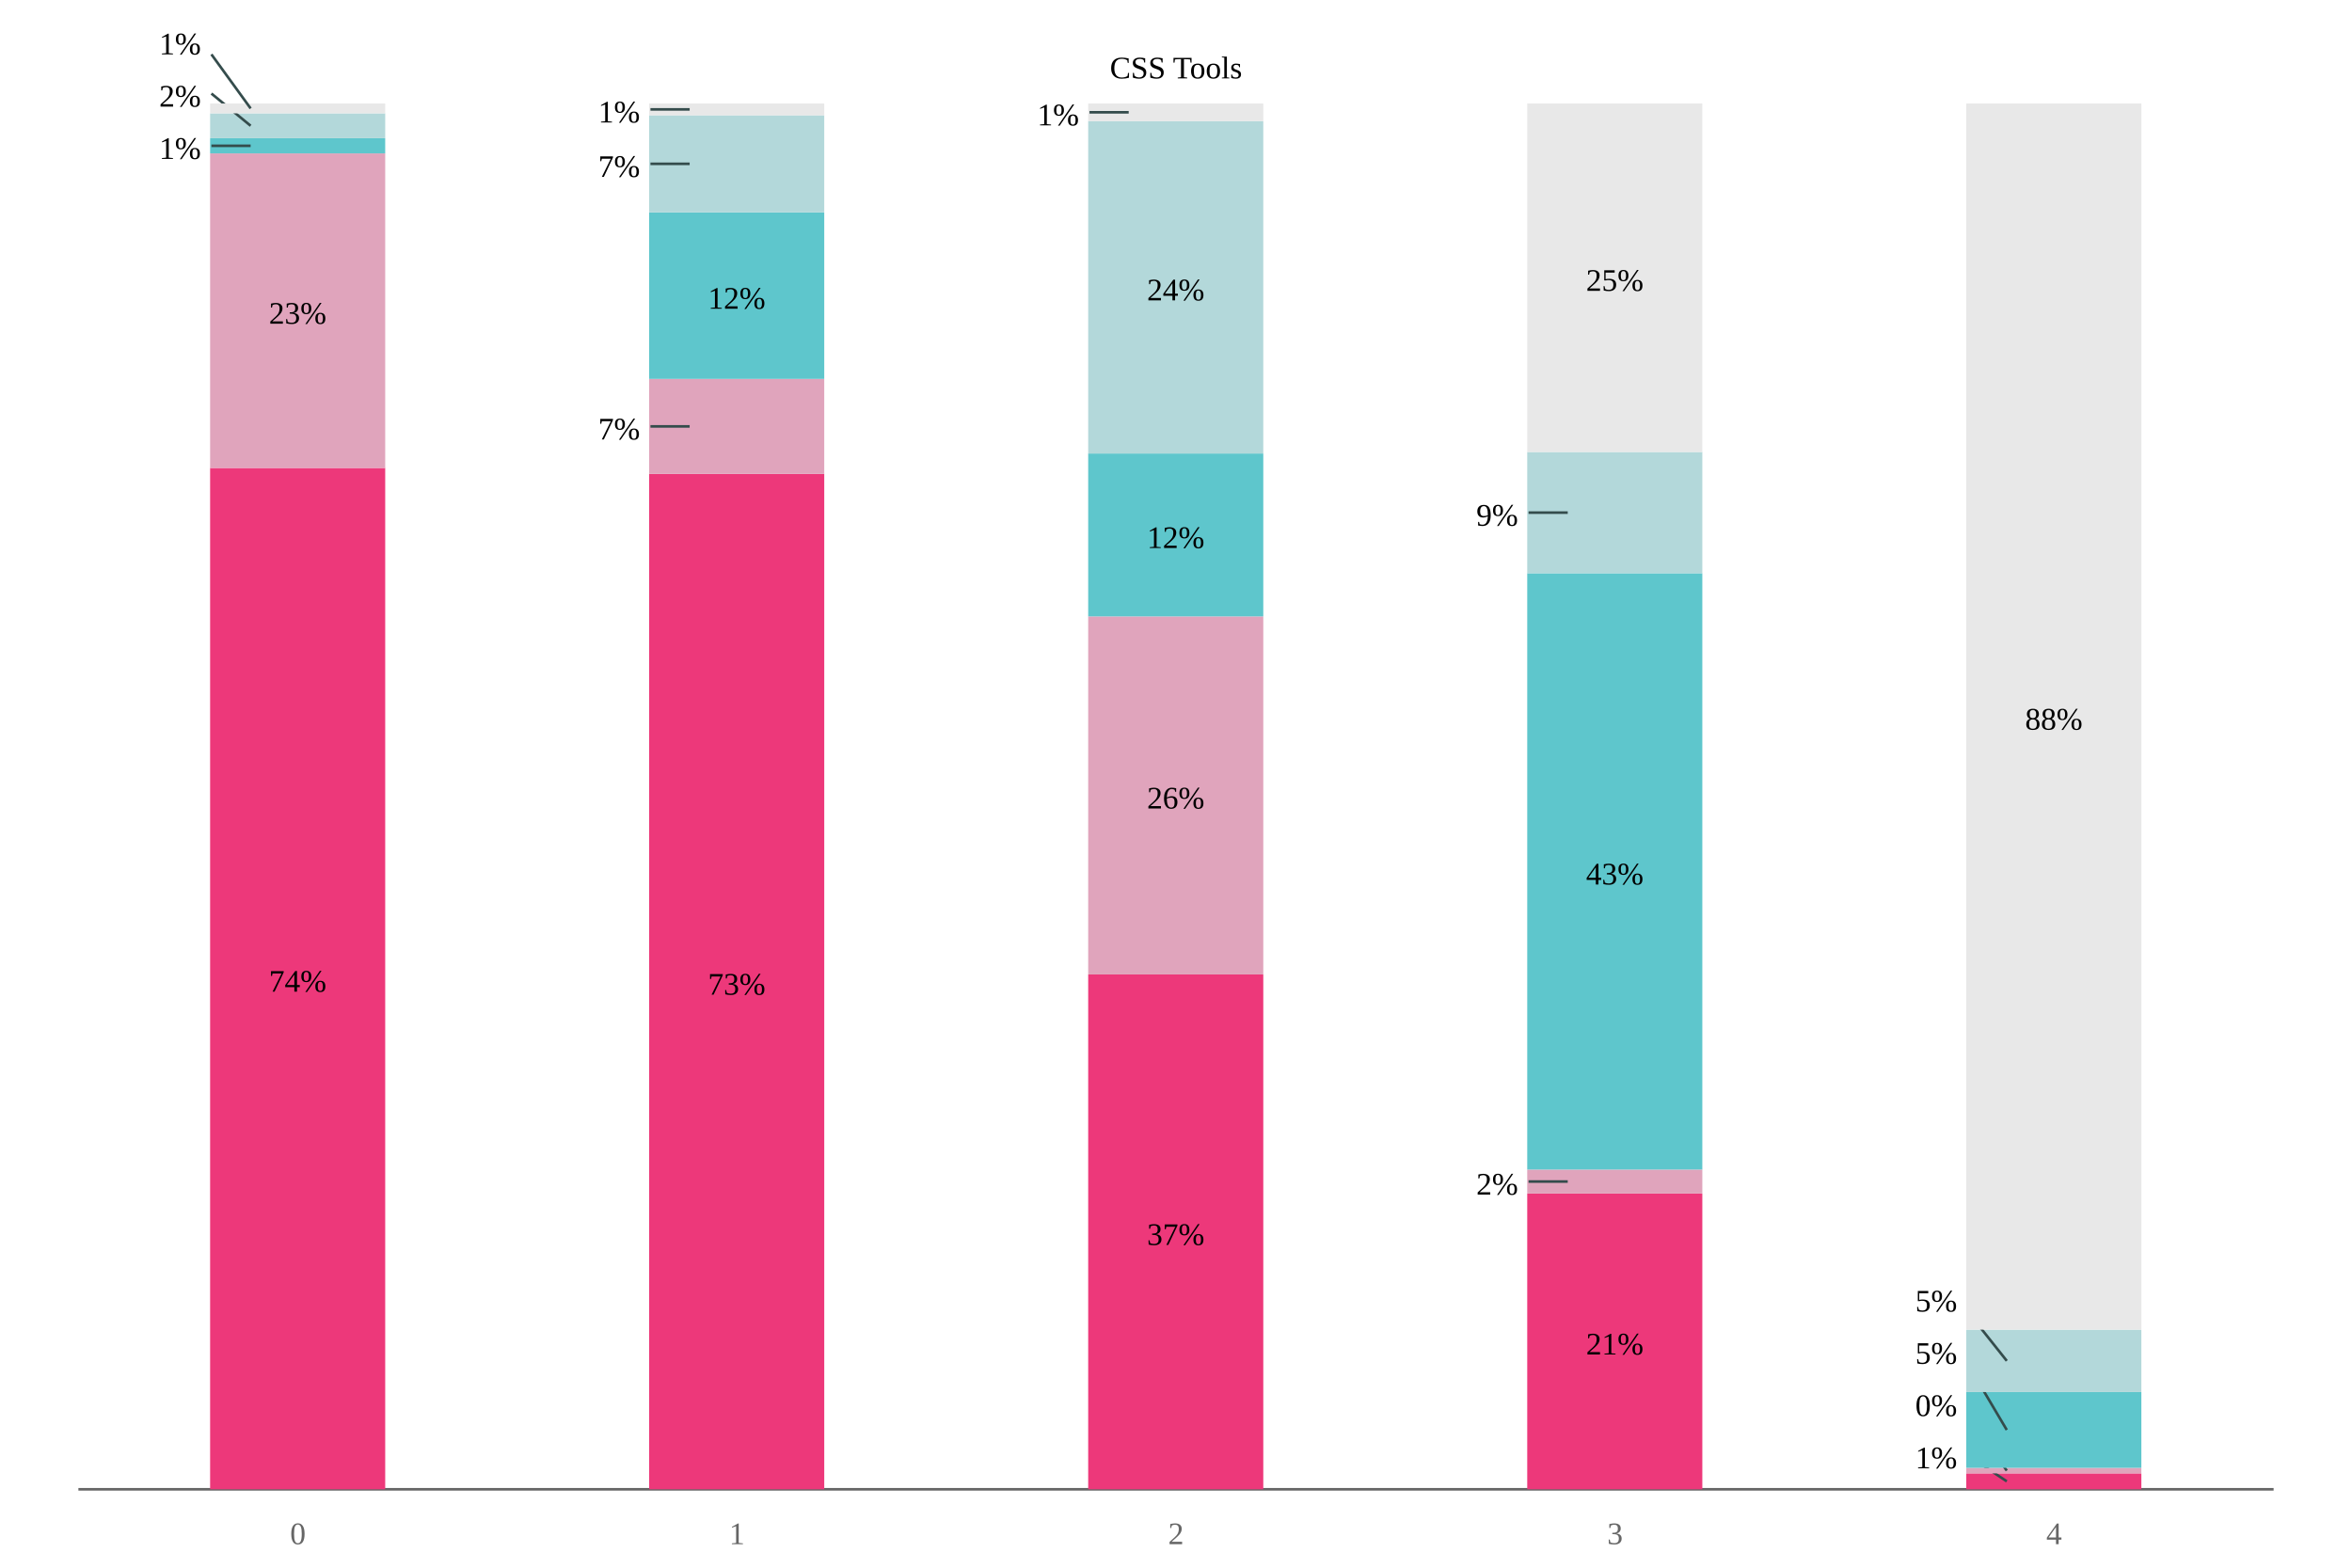
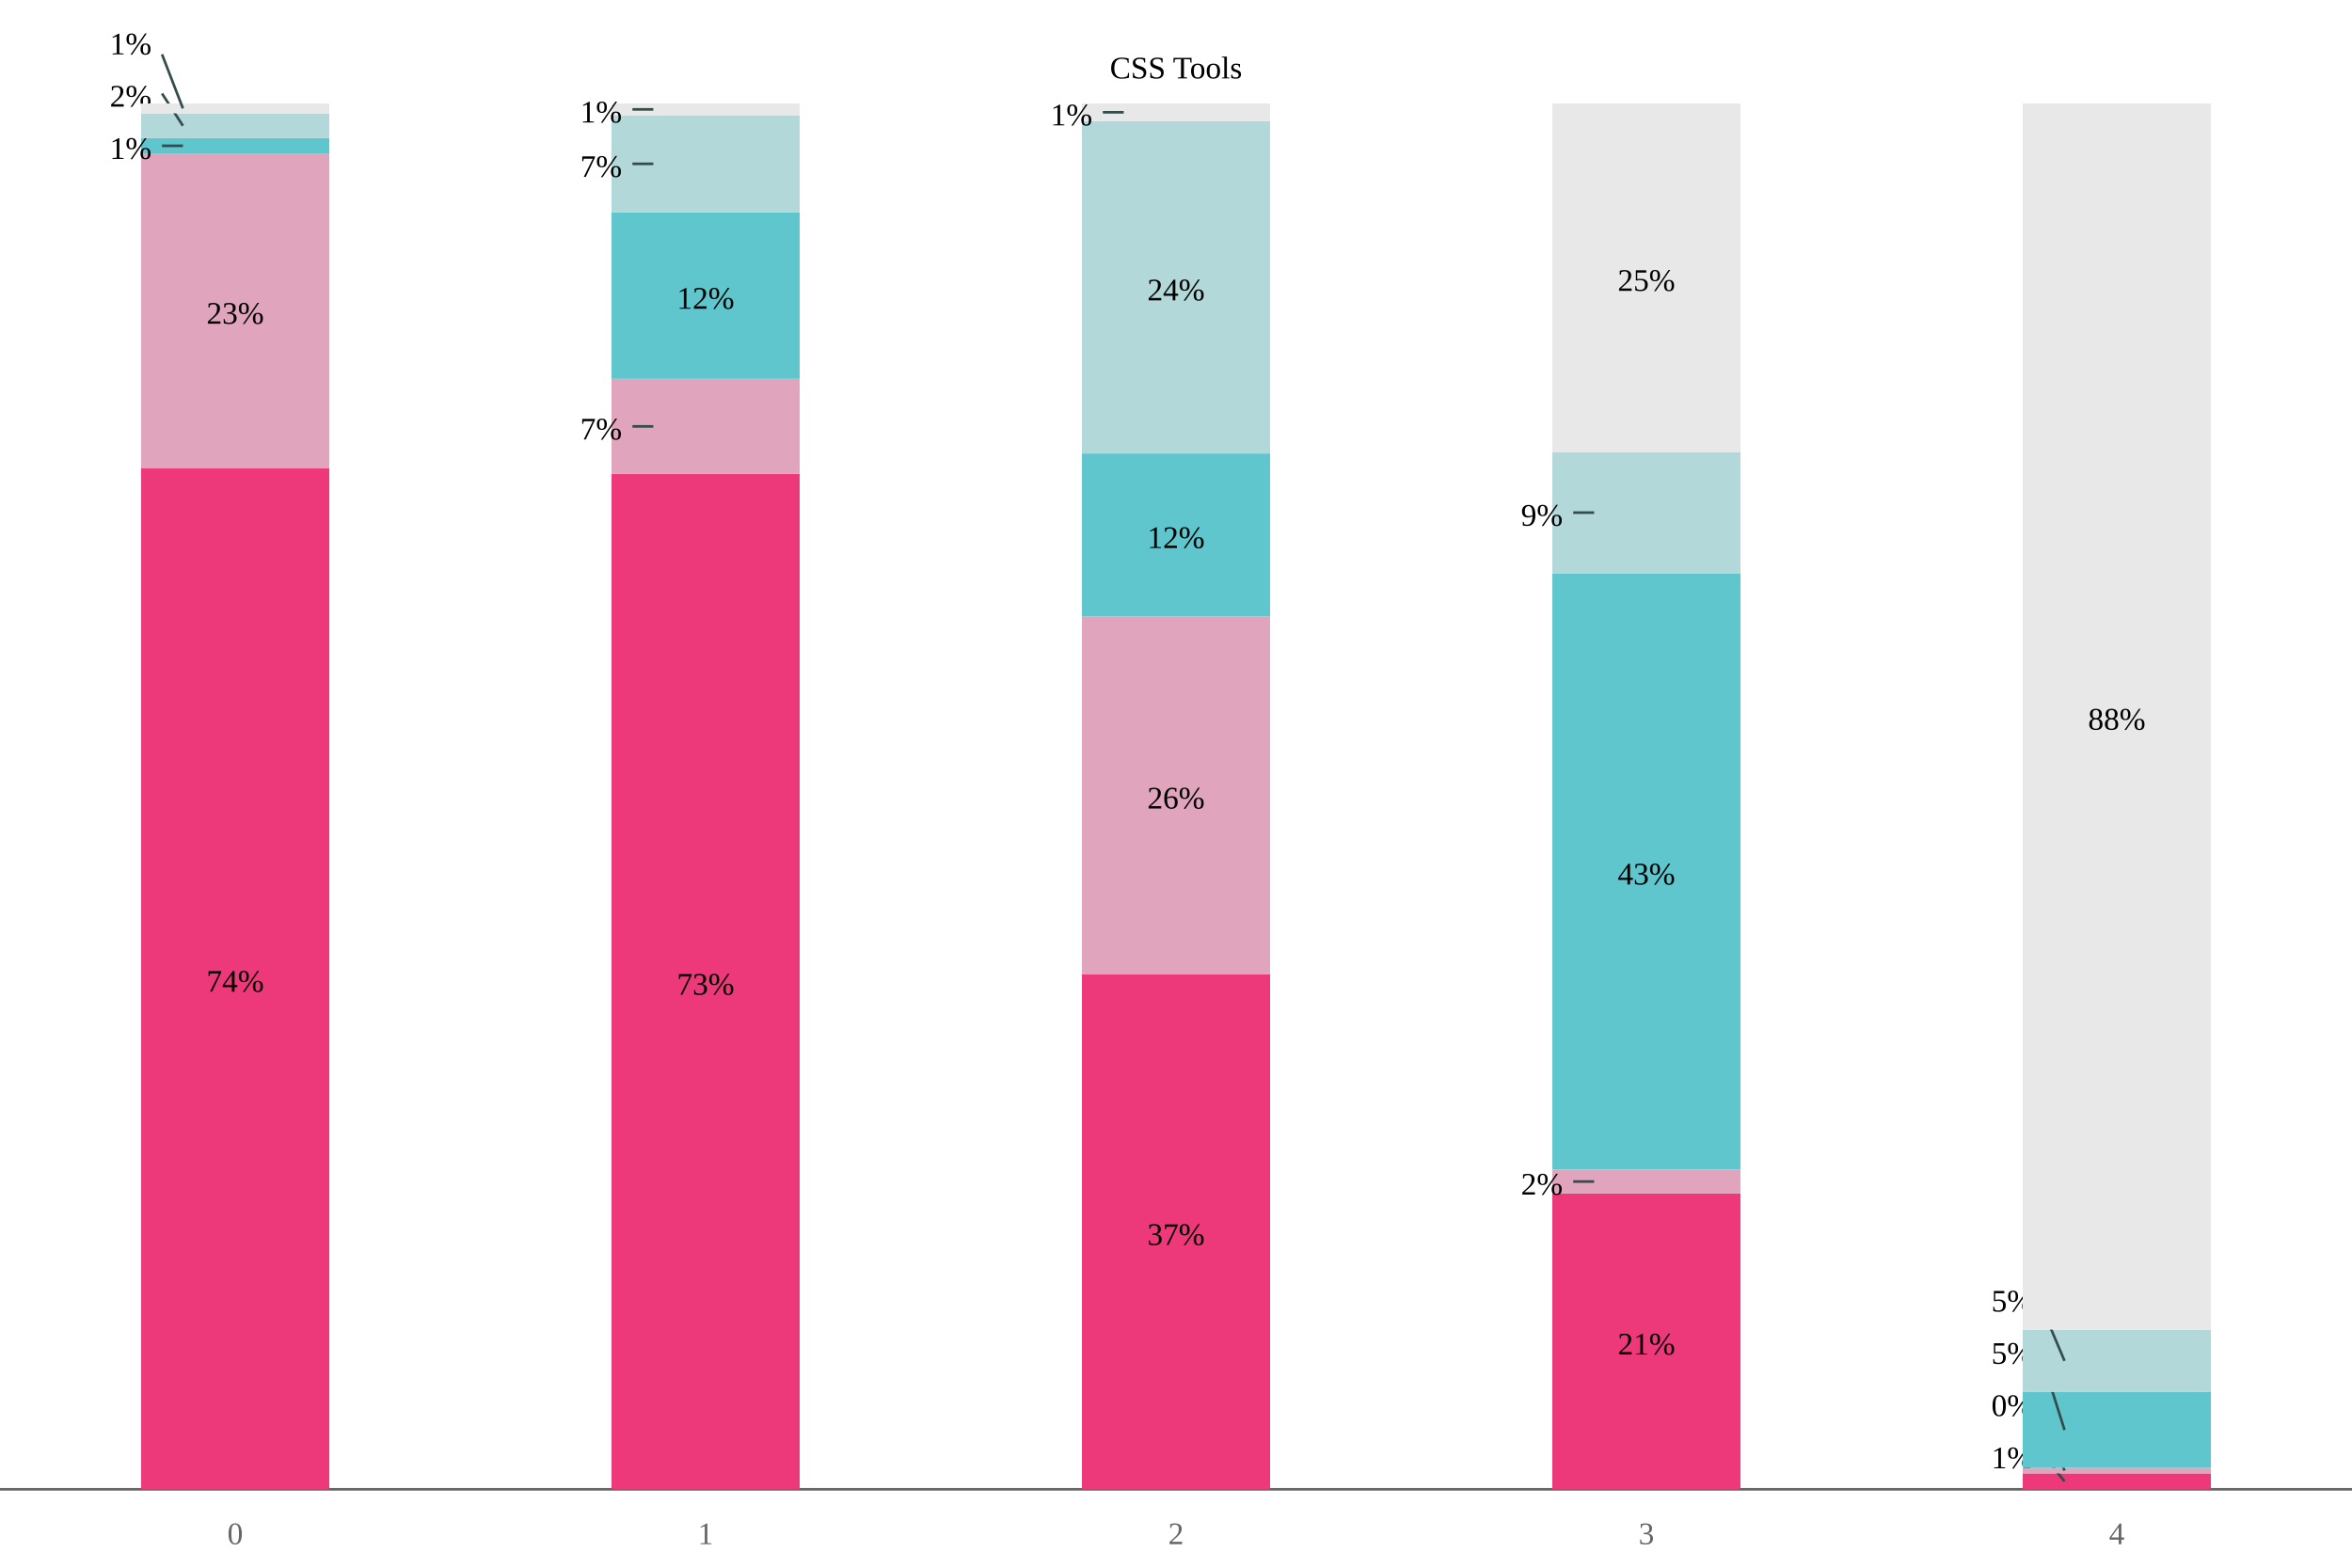
<svg class="recharts-surface" width="900" height="600" viewbox="0 0 900 600" version="1.1" data-reactid="1042">
  <g class="recharts-layer recharts-x-axis" data-reactid="1043">
    <g class="recharts-layer recharts-cartesian-axis" data-reactid="1044">
-       <line class="recharts-cartesian-axis-line" width="840" height="30" x="30" y="570" stroke="#666" fill="none" x1="30" y1="570" x2="870" y2="570" data-reactid="1045" />
+       <line class="recharts-cartesian-axis-line" width="900" height="30" x="0" y="570" stroke="#666" fill="none" x1="0" y1="570" x2="900" y2="570" data-reactid="1045" />
      <g class="recharts-cartesian-axis-ticks" data-reactid="1046">
        <g class="recharts-cartesian-axis-tick" data-reactid="1047">
-           <text dy="15" text-anchor="middle" width="840" height="30" x="114" y="576" stroke="none" fill="#666" class="recharts-cartesian-axis-tick-value" data-reactid="1048">0</text>
+           <text dy="15" text-anchor="middle" width="900" height="30" x="90" y="576" stroke="none" fill="#666" class="recharts-cartesian-axis-tick-value" data-reactid="1048">0</text>
        </g>
        <g class="recharts-cartesian-axis-tick" data-reactid="1049">
-           <text dy="15" text-anchor="middle" width="840" height="30" x="282" y="576" stroke="none" fill="#666" class="recharts-cartesian-axis-tick-value" data-reactid="1050">1</text>
+           <text dy="15" text-anchor="middle" width="900" height="30" x="270" y="576" stroke="none" fill="#666" class="recharts-cartesian-axis-tick-value" data-reactid="1050">1</text>
        </g>
        <g class="recharts-cartesian-axis-tick" data-reactid="1051">
-           <text dy="15" text-anchor="middle" width="840" height="30" x="450" y="576" stroke="none" fill="#666" class="recharts-cartesian-axis-tick-value" data-reactid="1052">2</text>
+           <text dy="15" text-anchor="middle" width="900" height="30" x="450" y="576" stroke="none" fill="#666" class="recharts-cartesian-axis-tick-value" data-reactid="1052">2</text>
        </g>
        <g class="recharts-cartesian-axis-tick" data-reactid="1053">
-           <text dy="15" text-anchor="middle" width="840" height="30" x="618" y="576" stroke="none" fill="#666" class="recharts-cartesian-axis-tick-value" data-reactid="1054">3</text>
+           <text dy="15" text-anchor="middle" width="900" height="30" x="630" y="576" stroke="none" fill="#666" class="recharts-cartesian-axis-tick-value" data-reactid="1054">3</text>
        </g>
        <g class="recharts-cartesian-axis-tick" data-reactid="1055">
-           <text dy="15" text-anchor="middle" width="840" height="30" x="786" y="576" stroke="none" fill="#666" class="recharts-cartesian-axis-tick-value" data-reactid="1056">4</text>
+           <text dy="15" text-anchor="middle" width="900" height="30" x="810" y="576" stroke="none" fill="#666" class="recharts-cartesian-axis-tick-value" data-reactid="1056">4</text>
        </g>
      </g>
    </g>
  </g>
  <g class="recharts-layer recharts-bar-graphical" data-reactid="1057">
    <g class="recharts-layer recharts-bar use-again" data-reactid="1058">
      <g class="recharts-layer recharts-bar-rectangles" data-reactid="1059">
        <g style="transform-origin:center bottom;" data-reactid="1060">
-           <path fill="#ed387a" x="80.4" y="179.094" width="67" height="390.906" stroke="none" stroke-width="1" stroke-dasharray="none" class="recharts-rectangle recharts-bar-rectangle" d="M 80.4,179.094 h 67 v 390.906 h -67 Z" data-reactid="1061" />
+           <path fill="#ed387a" x="54" y="179.094" width="72" height="390.906" stroke="none" stroke-width="1" stroke-dasharray="none" class="recharts-rectangle recharts-bar-rectangle" d="M 54,179.094 h 72 v 390.906 h -72 Z" data-reactid="1061" />
        </g>
        <g style="transform-origin:center bottom;" data-reactid="1062">
-           <path fill="#ed387a" x="248.4" y="181.374" width="67" height="388.626" stroke="none" stroke-width="1" stroke-dasharray="none" class="recharts-rectangle recharts-bar-rectangle" d="M 248.4,181.374 h 67 v 388.626 h -67 Z" data-reactid="1063" />
+           <path fill="#ed387a" x="234" y="181.374" width="72" height="388.626" stroke="none" stroke-width="1" stroke-dasharray="none" class="recharts-rectangle recharts-bar-rectangle" d="M 234,181.374 h 72 v 388.626 h -72 Z" data-reactid="1063" />
        </g>
        <g style="transform-origin:center bottom;" data-reactid="1064">
-           <path fill="#ed387a" x="416.4" y="372.951" width="67" height="197.049" stroke="none" stroke-width="1" stroke-dasharray="none" class="recharts-rectangle recharts-bar-rectangle" d="M 416.4,372.951 h 67 v 197.049 h -67 Z" data-reactid="1065" />
+           <path fill="#ed387a" x="414" y="372.951" width="72" height="197.049" stroke="none" stroke-width="1" stroke-dasharray="none" class="recharts-rectangle recharts-bar-rectangle" d="M 414,372.951 h 72 v 197.049 h -72 Z" data-reactid="1065" />
        </g>
        <g style="transform-origin:center bottom;" data-reactid="1066">
-           <path fill="#ed387a" x="584.4" y="456.798" width="67" height="113.202" stroke="none" stroke-width="1" stroke-dasharray="none" class="recharts-rectangle recharts-bar-rectangle" d="M 584.4,456.798 h 67 v 113.202 h -67 Z" data-reactid="1067" />
+           <path fill="#ed387a" x="594" y="456.798" width="72" height="113.202" stroke="none" stroke-width="1" stroke-dasharray="none" class="recharts-rectangle recharts-bar-rectangle" d="M 594,456.798 h 72 v 113.202 h -72 Z" data-reactid="1067" />
        </g>
        <g style="transform-origin:center bottom;" data-reactid="1068">
-           <path fill="#ed387a" x="752.4" y="563.901" width="67" height="6.099" stroke="none" stroke-width="1" stroke-dasharray="none" class="recharts-rectangle recharts-bar-rectangle" d="M 752.4,563.901 h 67 v 6.099 h -67 Z" data-reactid="1069" />
+           <path fill="#ed387a" x="774" y="563.901" width="72" height="6.099" stroke="none" stroke-width="1" stroke-dasharray="none" class="recharts-rectangle recharts-bar-rectangle" d="M 774,563.901 h 72 v 6.099 h -72 Z" data-reactid="1069" />
        </g>
      </g>
      <g class="recharts-layer recharts-bar-rectangle-labels" data-reactid="1070">
        <g class="recharts-layer recharts-bar-labels" data-reactid="1071">
          <g class="recharts-cartesian-bar-label" data-reactid="1072">
-             <text class="label" x="113.9" y="379.547" text-anchor="middle" data-reactid="1073">74%</text>
+             <text class="label" x="90" y="379.547" text-anchor="middle" data-reactid="1073">74%</text>
          </g>
          <g class="recharts-cartesian-bar-label" data-reactid="1074">
-             <text class="label" x="281.9" y="380.687" text-anchor="middle" data-reactid="1075">73%</text>
+             <text class="label" x="270" y="380.687" text-anchor="middle" data-reactid="1075">73%</text>
          </g>
          <g class="recharts-cartesian-bar-label" data-reactid="1076">
-             <text class="label" x="449.9" y="476.476" text-anchor="middle" data-reactid="1077">37%</text>
+             <text class="label" x="450" y="476.476" text-anchor="middle" data-reactid="1077">37%</text>
          </g>
          <g class="recharts-cartesian-bar-label" data-reactid="1078">
-             <text class="label" x="617.9" y="518.399" text-anchor="middle" data-reactid="1079">21%</text>
+             <text class="label" x="630" y="518.399" text-anchor="middle" data-reactid="1079">21%</text>
          </g>
          <g class="recharts-cartesian-bar-label" data-reactid="1080">
-             <text class="label" x="740.9" y="561.95" text-anchor="middle" data-reactid="1081">1%</text>
-             <line x1="752.9" y1="556.95" x2="767.9" y2="566.95" stroke="#344c4c" stroke-width="1" data-reactid="1082" />
+             <text class="label" x="770" y="561.95" text-anchor="middle" data-reactid="1081">1%</text>
+             <line x1="782" y1="556.95" x2="790" y2="566.95" stroke="#344c4c" stroke-width="1" data-reactid="1082" />
          </g>
        </g>
      </g>
    </g>
    <g class="recharts-layer recharts-bar not-use-again" data-reactid="1083">
      <g class="recharts-layer recharts-bar-rectangles" data-reactid="1084">
        <g style="transform-origin:center bottom;" data-reactid="1085">
-           <path fill="#e0a4bc" x="80.4" y="58.71" width="67" height="120.384" stroke="none" stroke-width="1" stroke-dasharray="none" class="recharts-rectangle recharts-bar-rectangle" d="M 80.4,58.71 h 67 v 120.384 h -67 Z" data-reactid="1086" />
+           <path fill="#e0a4bc" x="54" y="58.71" width="72" height="120.384" stroke="none" stroke-width="1" stroke-dasharray="none" class="recharts-rectangle recharts-bar-rectangle" d="M 54,58.71 h 72 v 120.384 h -72 Z" data-reactid="1086" />
        </g>
        <g style="transform-origin:center bottom;" data-reactid="1087">
-           <path fill="#e0a4bc" x="248.4" y="145.008" width="67" height="36.366" stroke="none" stroke-width="1" stroke-dasharray="none" class="recharts-rectangle recharts-bar-rectangle" d="M 248.4,145.008 h 67 v 36.366 h -67 Z" data-reactid="1088" />
+           <path fill="#e0a4bc" x="234" y="145.008" width="72" height="36.366" stroke="none" stroke-width="1" stroke-dasharray="none" class="recharts-rectangle recharts-bar-rectangle" d="M 234,145.008 h 72 v 36.366 h -72 Z" data-reactid="1088" />
        </g>
        <g style="transform-origin:center bottom;" data-reactid="1089">
-           <path fill="#e0a4bc" x="416.4" y="235.923" width="67" height="137.028" stroke="none" stroke-width="1" stroke-dasharray="none" class="recharts-rectangle recharts-bar-rectangle" d="M 416.4,235.923 h 67 v 137.028 h -67 Z" data-reactid="1090" />
+           <path fill="#e0a4bc" x="414" y="235.923" width="72" height="137.028" stroke="none" stroke-width="1" stroke-dasharray="none" class="recharts-rectangle recharts-bar-rectangle" d="M 414,235.923 h 72 v 137.028 h -72 Z" data-reactid="1090" />
        </g>
        <g style="transform-origin:center bottom;" data-reactid="1091">
-           <path fill="#e0a4bc" x="584.4" y="447.621" width="67" height="9.177" stroke="none" stroke-width="1" stroke-dasharray="none" class="recharts-rectangle recharts-bar-rectangle" d="M 584.4,447.621 h 67 v 9.177 h -67 Z" data-reactid="1092" />
+           <path fill="#e0a4bc" x="594" y="447.621" width="72" height="9.177" stroke="none" stroke-width="1" stroke-dasharray="none" class="recharts-rectangle recharts-bar-rectangle" d="M 594,447.621 h 72 v 9.177 h -72 Z" data-reactid="1092" />
        </g>
        <g style="transform-origin:center bottom;" data-reactid="1093">
-           <path fill="#e0a4bc" x="752.4" y="561.792" width="67" height="2.109" stroke="none" stroke-width="1" stroke-dasharray="none" class="recharts-rectangle recharts-bar-rectangle" d="M 752.4,561.792 h 67 v 2.109 h -67 Z" data-reactid="1094" />
+           <path fill="#e0a4bc" x="774" y="561.792" width="72" height="2.109" stroke="none" stroke-width="1" stroke-dasharray="none" class="recharts-rectangle recharts-bar-rectangle" d="M 774,561.792 h 72 v 2.109 h -72 Z" data-reactid="1094" />
        </g>
      </g>
      <g class="recharts-layer recharts-bar-rectangle-labels" data-reactid="1095">
        <g class="recharts-layer recharts-bar-labels" data-reactid="1096">
          <g class="recharts-cartesian-bar-label" data-reactid="1097">
-             <text class="label" x="113.9" y="123.902" text-anchor="middle" data-reactid="1098">23%</text>
+             <text class="label" x="90" y="123.902" text-anchor="middle" data-reactid="1098">23%</text>
          </g>
          <g class="recharts-cartesian-bar-label" data-reactid="1099">
-             <text class="label" x="236.9" y="168.191" text-anchor="middle" data-reactid="1100">7%</text>
-             <line x1="248.9" y1="163.191" x2="263.9" y2="163.191" stroke="#344c4c" stroke-width="1" data-reactid="1101" />
+             <text class="label" x="230" y="168.191" text-anchor="middle" data-reactid="1100">7%</text>
+             <line x1="242" y1="163.191" x2="250" y2="163.191" stroke="#344c4c" stroke-width="1" data-reactid="1101" />
          </g>
          <g class="recharts-cartesian-bar-label" data-reactid="1102">
-             <text class="label" x="449.9" y="309.437" text-anchor="middle" data-reactid="1103">26%</text>
+             <text class="label" x="450" y="309.437" text-anchor="middle" data-reactid="1103">26%</text>
          </g>
          <g class="recharts-cartesian-bar-label" data-reactid="1104">
-             <text class="label" x="572.9" y="457.209" text-anchor="middle" data-reactid="1105">2%</text>
-             <line x1="584.9" y1="452.209" x2="599.9" y2="452.209" stroke="#344c4c" stroke-width="1" data-reactid="1106" />
+             <text class="label" x="590" y="457.209" text-anchor="middle" data-reactid="1105">2%</text>
+             <line x1="602" y1="452.209" x2="610" y2="452.209" stroke="#344c4c" stroke-width="1" data-reactid="1106" />
          </g>
          <g class="recharts-cartesian-bar-label" data-reactid="1107">
-             <text class="label" x="740.9" y="541.95" text-anchor="middle" data-reactid="1108">0%</text>
-             <line x1="752.9" y1="541.95" x2="767.9" y2="562.846" stroke="#344c4c" stroke-width="1" data-reactid="1109" />
+             <text class="label" x="770" y="541.95" text-anchor="middle" data-reactid="1108">0%</text>
+             <line x1="782" y1="541.95" x2="790" y2="562.846" stroke="#344c4c" stroke-width="1" data-reactid="1109" />
          </g>
        </g>
      </g>
    </g>
    <g class="recharts-layer recharts-bar want-to-learn" data-reactid="1110">
      <g class="recharts-layer recharts-bar-rectangles" data-reactid="1111">
        <g style="transform-origin:center bottom;" data-reactid="1112">
-           <path fill="#5ec6cc" x="80.4" y="52.896" width="67" height="5.814" stroke="none" stroke-width="1" stroke-dasharray="none" class="recharts-rectangle recharts-bar-rectangle" d="M 80.4,52.896 h 67 v 5.814 h -67 Z" data-reactid="1113" />
+           <path fill="#5ec6cc" x="54" y="52.896" width="72" height="5.814" stroke="none" stroke-width="1" stroke-dasharray="none" class="recharts-rectangle recharts-bar-rectangle" d="M 54,52.896 h 72 v 5.814 h -72 Z" data-reactid="1113" />
        </g>
        <g style="transform-origin:center bottom;" data-reactid="1114">
-           <path fill="#5ec6cc" x="248.4" y="81.282" width="67" height="63.726" stroke="none" stroke-width="1" stroke-dasharray="none" class="recharts-rectangle recharts-bar-rectangle" d="M 248.4,81.282 h 67 v 63.726 h -67 Z" data-reactid="1115" />
+           <path fill="#5ec6cc" x="234" y="81.282" width="72" height="63.726" stroke="none" stroke-width="1" stroke-dasharray="none" class="recharts-rectangle recharts-bar-rectangle" d="M 234,81.282 h 72 v 63.726 h -72 Z" data-reactid="1115" />
        </g>
        <g style="transform-origin:center bottom;" data-reactid="1116">
-           <path fill="#5ec6cc" x="416.4" y="173.565" width="67" height="62.358" stroke="none" stroke-width="1" stroke-dasharray="none" class="recharts-rectangle recharts-bar-rectangle" d="M 416.4,173.565 h 67 v 62.358 h -67 Z" data-reactid="1117" />
+           <path fill="#5ec6cc" x="414" y="173.565" width="72" height="62.358" stroke="none" stroke-width="1" stroke-dasharray="none" class="recharts-rectangle recharts-bar-rectangle" d="M 414,173.565 h 72 v 62.358 h -72 Z" data-reactid="1117" />
        </g>
        <g style="transform-origin:center bottom;" data-reactid="1118">
-           <path fill="#5ec6cc" x="584.4" y="219.393" width="67" height="228.228" stroke="none" stroke-width="1" stroke-dasharray="none" class="recharts-rectangle recharts-bar-rectangle" d="M 584.4,219.393 h 67 v 228.228 h -67 Z" data-reactid="1119" />
+           <path fill="#5ec6cc" x="594" y="219.393" width="72" height="228.228" stroke="none" stroke-width="1" stroke-dasharray="none" class="recharts-rectangle recharts-bar-rectangle" d="M 594,219.393 h 72 v 228.228 h -72 Z" data-reactid="1119" />
        </g>
        <g style="transform-origin:center bottom;" data-reactid="1120">
-           <path fill="#5ec6cc" x="752.4" y="532.779" width="67" height="29.013" stroke="none" stroke-width="1" stroke-dasharray="none" class="recharts-rectangle recharts-bar-rectangle" d="M 752.4,532.779 h 67 v 29.013 h -67 Z" data-reactid="1121" />
+           <path fill="#5ec6cc" x="774" y="532.779" width="72" height="29.013" stroke="none" stroke-width="1" stroke-dasharray="none" class="recharts-rectangle recharts-bar-rectangle" d="M 774,532.779 h 72 v 29.013 h -72 Z" data-reactid="1121" />
        </g>
      </g>
      <g class="recharts-layer recharts-bar-rectangle-labels" data-reactid="1122">
        <g class="recharts-layer recharts-bar-labels" data-reactid="1123">
          <g class="recharts-cartesian-bar-label" data-reactid="1124">
-             <text class="label" x="68.9" y="60.803" text-anchor="middle" data-reactid="1125">1%</text>
-             <line x1="80.9" y1="55.803" x2="95.9" y2="55.803" stroke="#344c4c" stroke-width="1" data-reactid="1126" />
+             <text class="label" x="50" y="60.803" text-anchor="middle" data-reactid="1125">1%</text>
+             <line x1="62" y1="55.803" x2="70" y2="55.803" stroke="#344c4c" stroke-width="1" data-reactid="1126" />
          </g>
          <g class="recharts-cartesian-bar-label" data-reactid="1127">
-             <text class="label" x="281.9" y="118.145" text-anchor="middle" data-reactid="1128">12%</text>
+             <text class="label" x="270" y="118.145" text-anchor="middle" data-reactid="1128">12%</text>
          </g>
          <g class="recharts-cartesian-bar-label" data-reactid="1129">
-             <text class="label" x="449.9" y="209.744" text-anchor="middle" data-reactid="1130">12%</text>
+             <text class="label" x="450" y="209.744" text-anchor="middle" data-reactid="1130">12%</text>
          </g>
          <g class="recharts-cartesian-bar-label" data-reactid="1131">
-             <text class="label" x="617.9" y="338.507" text-anchor="middle" data-reactid="1132">43%</text>
+             <text class="label" x="630" y="338.507" text-anchor="middle" data-reactid="1132">43%</text>
          </g>
          <g class="recharts-cartesian-bar-label" data-reactid="1133">
-             <text class="label" x="740.9" y="521.95" text-anchor="middle" data-reactid="1134">5%</text>
-             <line x1="752.9" y1="521.95" x2="767.9" y2="547.285" stroke="#344c4c" stroke-width="1" data-reactid="1135" />
+             <text class="label" x="770" y="521.95" text-anchor="middle" data-reactid="1134">5%</text>
+             <line x1="782" y1="521.95" x2="790" y2="547.285" stroke="#344c4c" stroke-width="1" data-reactid="1135" />
          </g>
        </g>
      </g>
    </g>
    <g class="recharts-layer recharts-bar not-interested" data-reactid="1136">
      <g class="recharts-layer recharts-bar-rectangles" data-reactid="1137">
        <g style="transform-origin:center bottom;" data-reactid="1138">
-           <path fill="#b3d8da" x="80.4" y="43.377" width="67" height="9.519" stroke="none" stroke-width="1" stroke-dasharray="none" class="recharts-rectangle recharts-bar-rectangle" d="M 80.4,43.377 h 67 v 9.519 h -67 Z" data-reactid="1139" />
+           <path fill="#b3d8da" x="54" y="43.377" width="72" height="9.519" stroke="none" stroke-width="1" stroke-dasharray="none" class="recharts-rectangle recharts-bar-rectangle" d="M 54,43.377 h 72 v 9.519 h -72 Z" data-reactid="1139" />
        </g>
        <g style="transform-origin:center bottom;" data-reactid="1140">
-           <path fill="#b3d8da" x="248.4" y="44.118" width="67" height="37.164" stroke="none" stroke-width="1" stroke-dasharray="none" class="recharts-rectangle recharts-bar-rectangle" d="M 248.4,44.118 h 67 v 37.164 h -67 Z" data-reactid="1141" />
+           <path fill="#b3d8da" x="234" y="44.118" width="72" height="37.164" stroke="none" stroke-width="1" stroke-dasharray="none" class="recharts-rectangle recharts-bar-rectangle" d="M 234,44.118 h 72 v 37.164 h -72 Z" data-reactid="1141" />
        </g>
        <g style="transform-origin:center bottom;" data-reactid="1142">
-           <path fill="#b3d8da" x="416.4" y="46.341" width="67" height="127.224" stroke="none" stroke-width="1" stroke-dasharray="none" class="recharts-rectangle recharts-bar-rectangle" d="M 416.4,46.341 h 67 v 127.224 h -67 Z" data-reactid="1143" />
+           <path fill="#b3d8da" x="414" y="46.341" width="72" height="127.224" stroke="none" stroke-width="1" stroke-dasharray="none" class="recharts-rectangle recharts-bar-rectangle" d="M 414,46.341 h 72 v 127.224 h -72 Z" data-reactid="1143" />
        </g>
        <g style="transform-origin:center bottom;" data-reactid="1144">
-           <path fill="#b3d8da" x="584.4" y="172.995" width="67" height="46.398" stroke="none" stroke-width="1" stroke-dasharray="none" class="recharts-rectangle recharts-bar-rectangle" d="M 584.4,172.995 h 67 v 46.398 h -67 Z" data-reactid="1145" />
+           <path fill="#b3d8da" x="594" y="172.995" width="72" height="46.398" stroke="none" stroke-width="1" stroke-dasharray="none" class="recharts-rectangle recharts-bar-rectangle" d="M 594,172.995 h 72 v 46.398 h -72 Z" data-reactid="1145" />
        </g>
        <g style="transform-origin:center bottom;" data-reactid="1146">
-           <path fill="#b3d8da" x="752.4" y="508.896" width="67" height="23.883" stroke="none" stroke-width="1" stroke-dasharray="none" class="recharts-rectangle recharts-bar-rectangle" d="M 752.4,508.896 h 67 v 23.883 h -67 Z" data-reactid="1147" />
+           <path fill="#b3d8da" x="774" y="508.896" width="72" height="23.883" stroke="none" stroke-width="1" stroke-dasharray="none" class="recharts-rectangle recharts-bar-rectangle" d="M 774,508.896 h 72 v 23.883 h -72 Z" data-reactid="1147" />
        </g>
      </g>
      <g class="recharts-layer recharts-bar-rectangle-labels" data-reactid="1148">
        <g class="recharts-layer recharts-bar-labels" data-reactid="1149">
          <g class="recharts-cartesian-bar-label" data-reactid="1150">
-             <text class="label" x="68.9" y="40.803" text-anchor="middle" data-reactid="1151">2%</text>
-             <line x1="80.9" y1="35.803" x2="95.9" y2="48.136" stroke="#344c4c" stroke-width="1" data-reactid="1152" />
+             <text class="label" x="50" y="40.803" text-anchor="middle" data-reactid="1151">2%</text>
+             <line x1="62" y1="35.803" x2="70" y2="48.136" stroke="#344c4c" stroke-width="1" data-reactid="1152" />
          </g>
          <g class="recharts-cartesian-bar-label" data-reactid="1153">
-             <text class="label" x="236.9" y="67.7" text-anchor="middle" data-reactid="1154">7%</text>
-             <line x1="248.9" y1="62.7" x2="263.9" y2="62.7" stroke="#344c4c" stroke-width="1" data-reactid="1155" />
+             <text class="label" x="230" y="67.7" text-anchor="middle" data-reactid="1154">7%</text>
+             <line x1="242" y1="62.7" x2="250" y2="62.7" stroke="#344c4c" stroke-width="1" data-reactid="1155" />
          </g>
          <g class="recharts-cartesian-bar-label" data-reactid="1156">
-             <text class="label" x="449.9" y="114.953" text-anchor="middle" data-reactid="1157">24%</text>
+             <text class="label" x="450" y="114.953" text-anchor="middle" data-reactid="1157">24%</text>
          </g>
          <g class="recharts-cartesian-bar-label" data-reactid="1158">
-             <text class="label" x="572.9" y="201.194" text-anchor="middle" data-reactid="1159">9%</text>
-             <line x1="584.9" y1="196.194" x2="599.9" y2="196.194" stroke="#344c4c" stroke-width="1" data-reactid="1160" />
+             <text class="label" x="590" y="201.194" text-anchor="middle" data-reactid="1159">9%</text>
+             <line x1="602" y1="196.194" x2="610" y2="196.194" stroke="#344c4c" stroke-width="1" data-reactid="1160" />
          </g>
          <g class="recharts-cartesian-bar-label" data-reactid="1161">
-             <text class="label" x="740.9" y="501.95" text-anchor="middle" data-reactid="1162">5%</text>
-             <line x1="752.9" y1="501.95" x2="767.9" y2="520.837" stroke="#344c4c" stroke-width="1" data-reactid="1163" />
+             <text class="label" x="770" y="501.95" text-anchor="middle" data-reactid="1162">5%</text>
+             <line x1="782" y1="501.95" x2="790" y2="520.837" stroke="#344c4c" stroke-width="1" data-reactid="1163" />
          </g>
        </g>
      </g>
    </g>
    <g class="recharts-layer recharts-bar never-heard" data-reactid="1164">
      <g class="recharts-layer recharts-bar-rectangles" data-reactid="1165">
        <g style="transform-origin:center bottom;" data-reactid="1166">
-           <path fill="#e8e8e8" x="80.4" y="39.615" width="67" height="3.762" stroke="none" stroke-width="1" stroke-dasharray="none" class="recharts-rectangle recharts-bar-rectangle" d="M 80.4,39.615 h 67 v 3.762 h -67 Z" data-reactid="1167" />
+           <path fill="#e8e8e8" x="54" y="39.615" width="72" height="3.762" stroke="none" stroke-width="1" stroke-dasharray="none" class="recharts-rectangle recharts-bar-rectangle" d="M 54,39.615 h 72 v 3.762 h -72 Z" data-reactid="1167" />
        </g>
        <g style="transform-origin:center bottom;" data-reactid="1168">
-           <path fill="#e8e8e8" x="248.4" y="39.615" width="67" height="4.503" stroke="none" stroke-width="1" stroke-dasharray="none" class="recharts-rectangle recharts-bar-rectangle" d="M 248.4,39.615 h 67 v 4.503 h -67 Z" data-reactid="1169" />
+           <path fill="#e8e8e8" x="234" y="39.615" width="72" height="4.503" stroke="none" stroke-width="1" stroke-dasharray="none" class="recharts-rectangle recharts-bar-rectangle" d="M 234,39.615 h 72 v 4.503 h -72 Z" data-reactid="1169" />
        </g>
        <g style="transform-origin:center bottom;" data-reactid="1170">
-           <path fill="#e8e8e8" x="416.4" y="39.615" width="67" height="6.726" stroke="none" stroke-width="1" stroke-dasharray="none" class="recharts-rectangle recharts-bar-rectangle" d="M 416.4,39.615 h 67 v 6.726 h -67 Z" data-reactid="1171" />
+           <path fill="#e8e8e8" x="414" y="39.615" width="72" height="6.726" stroke="none" stroke-width="1" stroke-dasharray="none" class="recharts-rectangle recharts-bar-rectangle" d="M 414,39.615 h 72 v 6.726 h -72 Z" data-reactid="1171" />
        </g>
        <g style="transform-origin:center bottom;" data-reactid="1172">
-           <path fill="#e8e8e8" x="584.4" y="39.615" width="67" height="133.38" stroke="none" stroke-width="1" stroke-dasharray="none" class="recharts-rectangle recharts-bar-rectangle" d="M 584.4,39.615 h 67 v 133.38 h -67 Z" data-reactid="1173" />
+           <path fill="#e8e8e8" x="594" y="39.615" width="72" height="133.38" stroke="none" stroke-width="1" stroke-dasharray="none" class="recharts-rectangle recharts-bar-rectangle" d="M 594,39.615 h 72 v 133.38 h -72 Z" data-reactid="1173" />
        </g>
        <g style="transform-origin:center bottom;" data-reactid="1174">
-           <path fill="#e8e8e8" x="752.4" y="39.615" width="67" height="469.281" stroke="none" stroke-width="1" stroke-dasharray="none" class="recharts-rectangle recharts-bar-rectangle" d="M 752.4,39.615 h 67 v 469.281 h -67 Z" data-reactid="1175" />
+           <path fill="#e8e8e8" x="774" y="39.615" width="72" height="469.281" stroke="none" stroke-width="1" stroke-dasharray="none" class="recharts-rectangle recharts-bar-rectangle" d="M 774,39.615 h 72 v 469.281 h -72 Z" data-reactid="1175" />
        </g>
      </g>
      <g class="recharts-layer recharts-bar-rectangle-labels" data-reactid="1176">
        <g class="recharts-layer recharts-bar-labels" data-reactid="1177">
          <g class="recharts-cartesian-bar-label" data-reactid="1178">
-             <text class="label" x="68.9" y="20.803" text-anchor="middle" data-reactid="1179">1%</text>
-             <line x1="80.9" y1="20.803" x2="95.9" y2="41.496" stroke="#344c4c" stroke-width="1" data-reactid="1180" />
+             <text class="label" x="50" y="20.803" text-anchor="middle" data-reactid="1179">1%</text>
+             <line x1="62" y1="20.803" x2="70" y2="41.496" stroke="#344c4c" stroke-width="1" data-reactid="1180" />
          </g>
          <g class="recharts-cartesian-bar-label" data-reactid="1181">
-             <text class="label" x="236.9" y="46.867" text-anchor="middle" data-reactid="1182">1%</text>
-             <line x1="248.9" y1="41.867" x2="263.9" y2="41.867" stroke="#344c4c" stroke-width="1" data-reactid="1183" />
+             <text class="label" x="230" y="46.867" text-anchor="middle" data-reactid="1182">1%</text>
+             <line x1="242" y1="41.867" x2="250" y2="41.867" stroke="#344c4c" stroke-width="1" data-reactid="1183" />
          </g>
          <g class="recharts-cartesian-bar-label" data-reactid="1184">
-             <text class="label" x="404.9" y="47.978" text-anchor="middle" data-reactid="1185">1%</text>
-             <line x1="416.9" y1="42.978" x2="431.9" y2="42.978" stroke="#344c4c" stroke-width="1" data-reactid="1186" />
+             <text class="label" x="410" y="47.978" text-anchor="middle" data-reactid="1185">1%</text>
+             <line x1="422" y1="42.978" x2="430" y2="42.978" stroke="#344c4c" stroke-width="1" data-reactid="1186" />
          </g>
          <g class="recharts-cartesian-bar-label" data-reactid="1187">
-             <text class="label" x="617.9" y="111.305" text-anchor="middle" data-reactid="1188">25%</text>
+             <text class="label" x="630" y="111.305" text-anchor="middle" data-reactid="1188">25%</text>
          </g>
          <g class="recharts-cartesian-bar-label" data-reactid="1189">
-             <text class="label" x="785.9" y="279.255" text-anchor="middle" data-reactid="1190">88%</text>
+             <text class="label" x="810" y="279.255" text-anchor="middle" data-reactid="1190">88%</text>
          </g>
        </g>
      </g>
    </g>
  </g>
  <text fill="black" x="50%" y="30" text-anchor="middle" data-reactid="1191">CSS Tools</text>
  <defs data-reactid="1192">
    <pattern id="pe8e8e8" patternunits="userSpaceOnUse" width="10" height="10" data-reactid="1193">
      <path d="M 0,10 l 10,-10 M -2.5,2.5 l 5,-5 M 7.5,12.5 l 5,-5" stroke-width="2" shape-rendering="auto" stroke="#e8e8e8" stroke-linecap="square" data-reactid="1194" />
    </pattern>
    <pattern id="pdadada" patternunits="userSpaceOnUse" width="10" height="10" data-reactid="1195">
      <path d="M 0,10 l 10,-10 M -2.5,2.5 l 5,-5 M 7.5,12.5 l 5,-5" stroke-width="2" shape-rendering="auto" stroke="#dadada" stroke-linecap="square" data-reactid="1196" />
    </pattern>
    <pattern id="pcecece" patternunits="userSpaceOnUse" width="10" height="10" data-reactid="1197">
      <path d="M 0,10 l 10,-10 M -2.5,2.5 l 5,-5 M 7.5,12.5 l 5,-5" stroke-width="2" shape-rendering="auto" stroke="#cecece" stroke-linecap="square" data-reactid="1198" />
    </pattern>
    <pattern id="pdadada" patternunits="userSpaceOnUse" width="10" height="10" data-reactid="1199">
      <path d="M 0,10 l 10,-10 M -2.5,2.5 l 5,-5 M 7.5,12.5 l 5,-5" stroke-width="2" shape-rendering="auto" stroke="#dadada" stroke-linecap="square" data-reactid="1200" />
    </pattern>
    <pattern id="pcecece" patternunits="userSpaceOnUse" width="10" height="10" data-reactid="1201">
      <path d="M 0,10 l 10,-10 M -2.5,2.5 l 5,-5 M 7.5,12.5 l 5,-5" stroke-width="2" shape-rendering="auto" stroke="#cecece" stroke-linecap="square" data-reactid="1202" />
    </pattern>
  </defs>
</svg>
